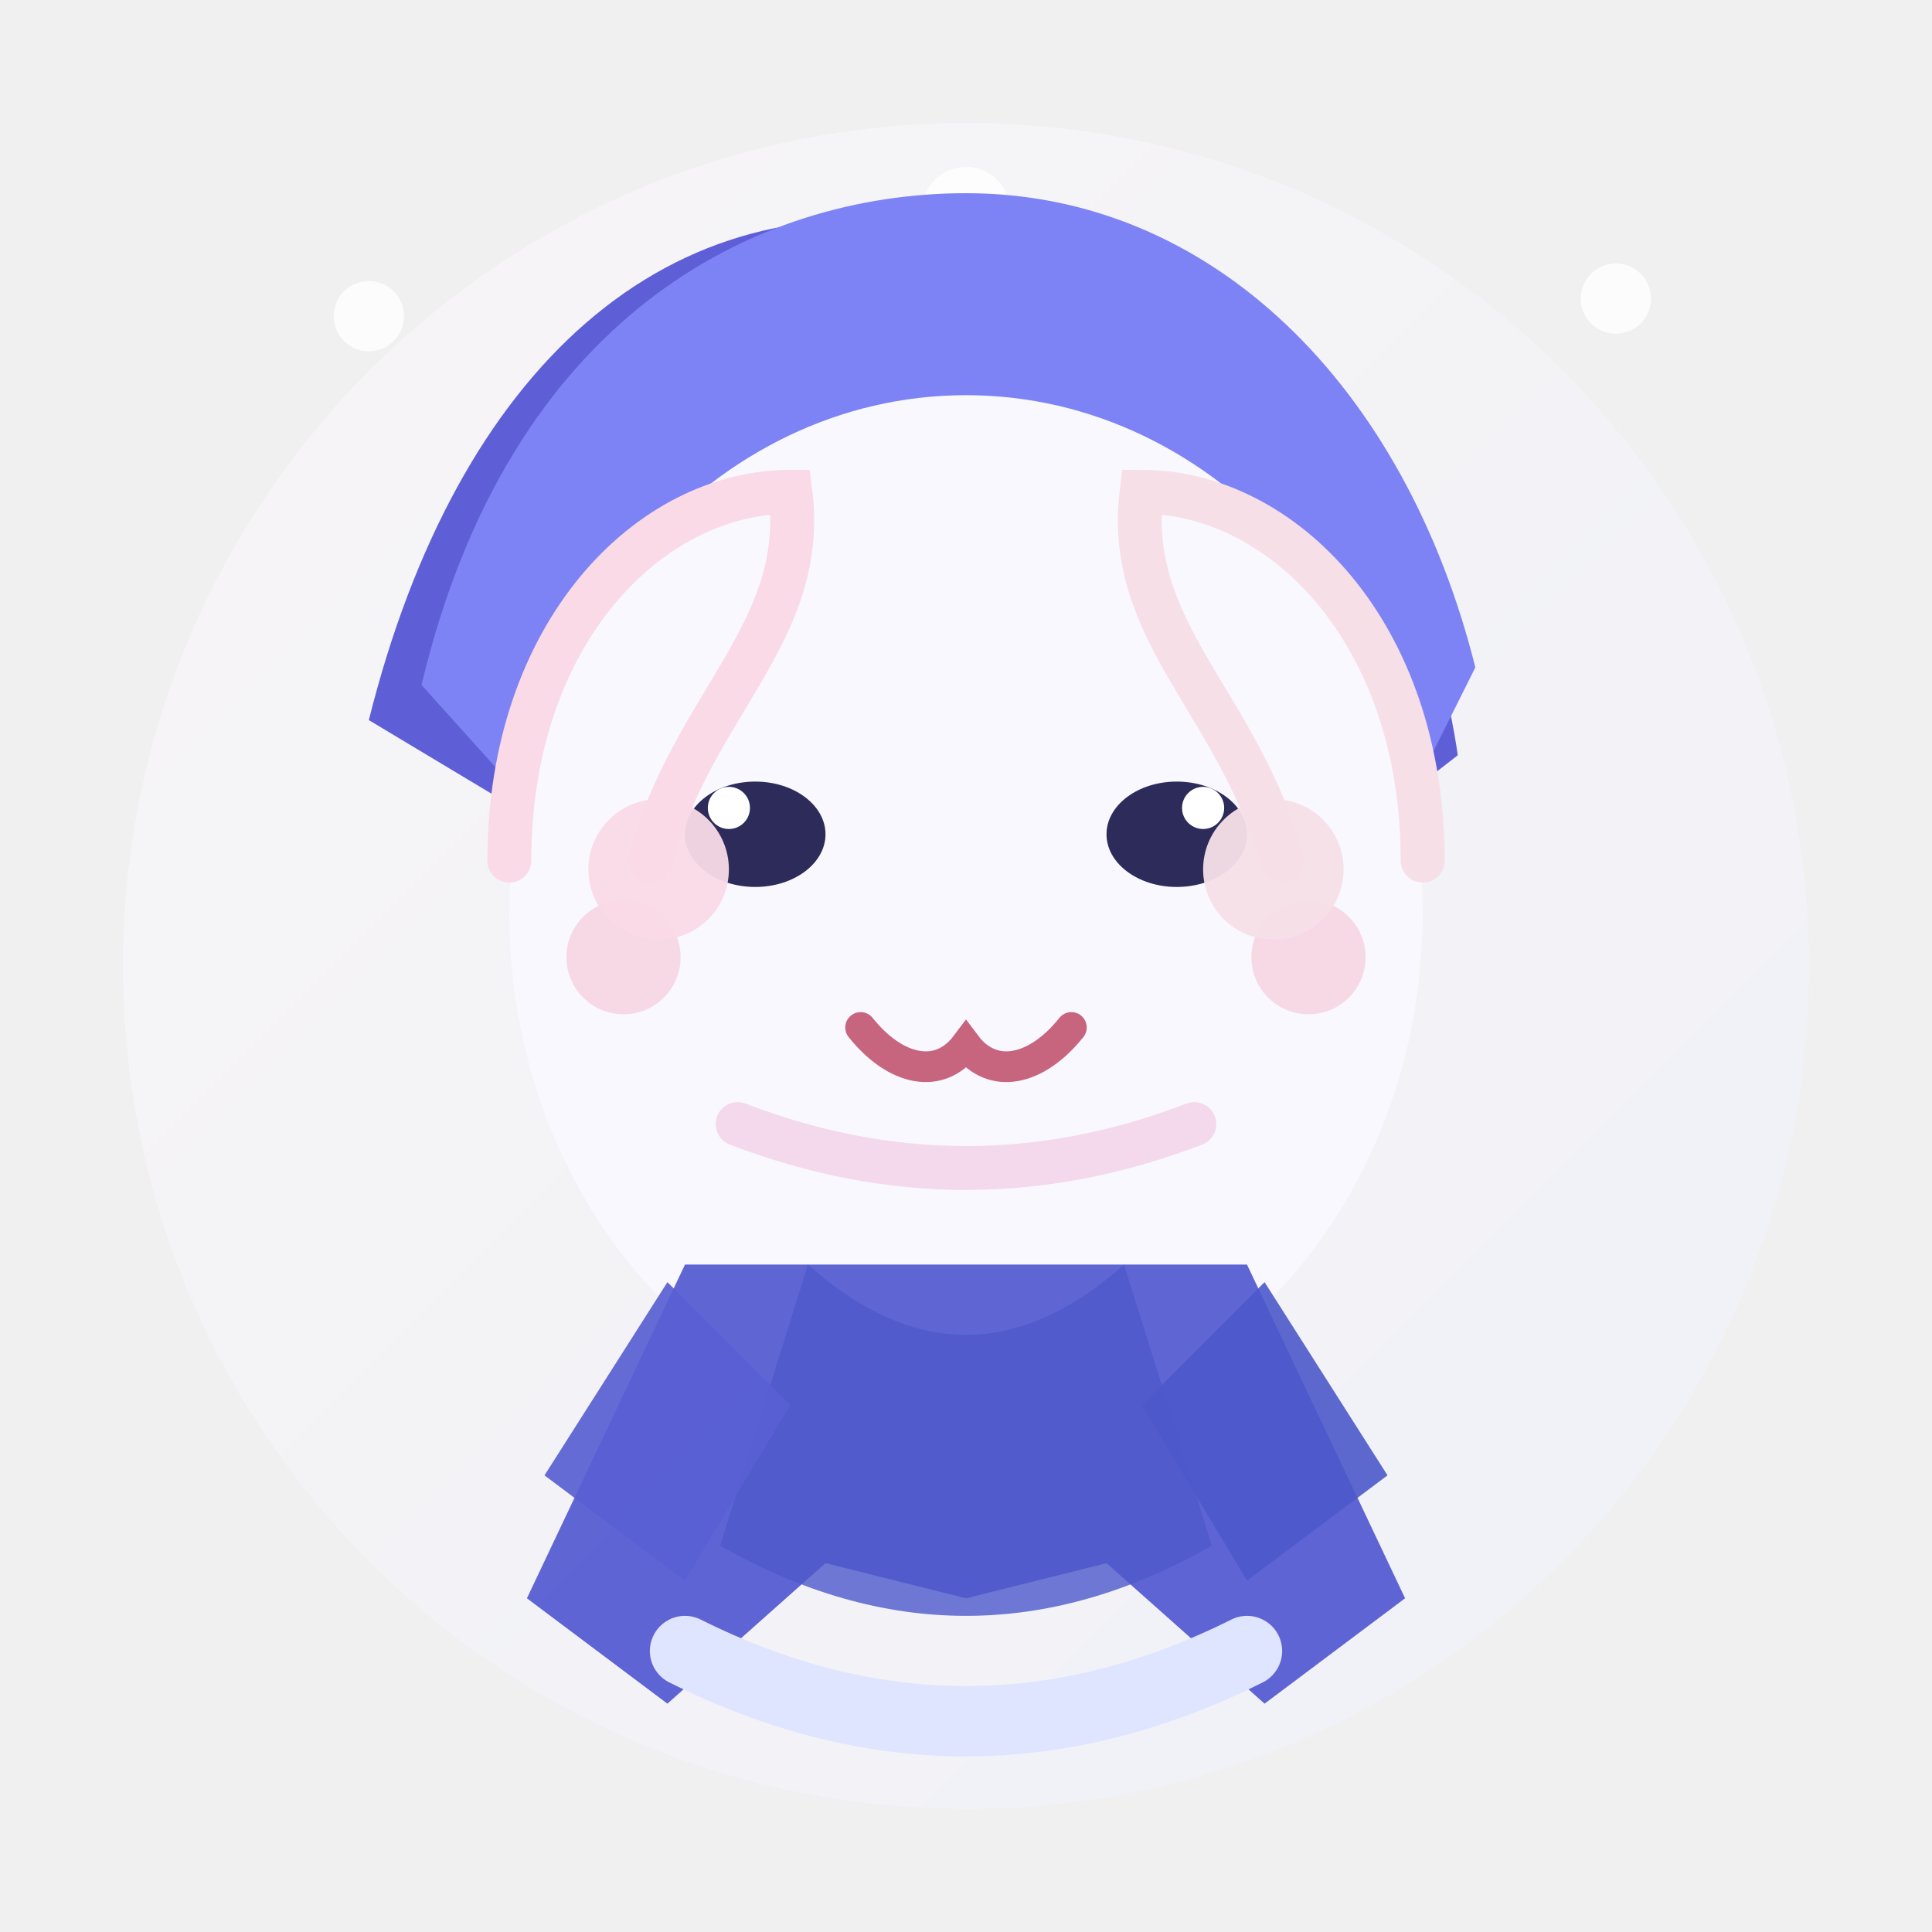
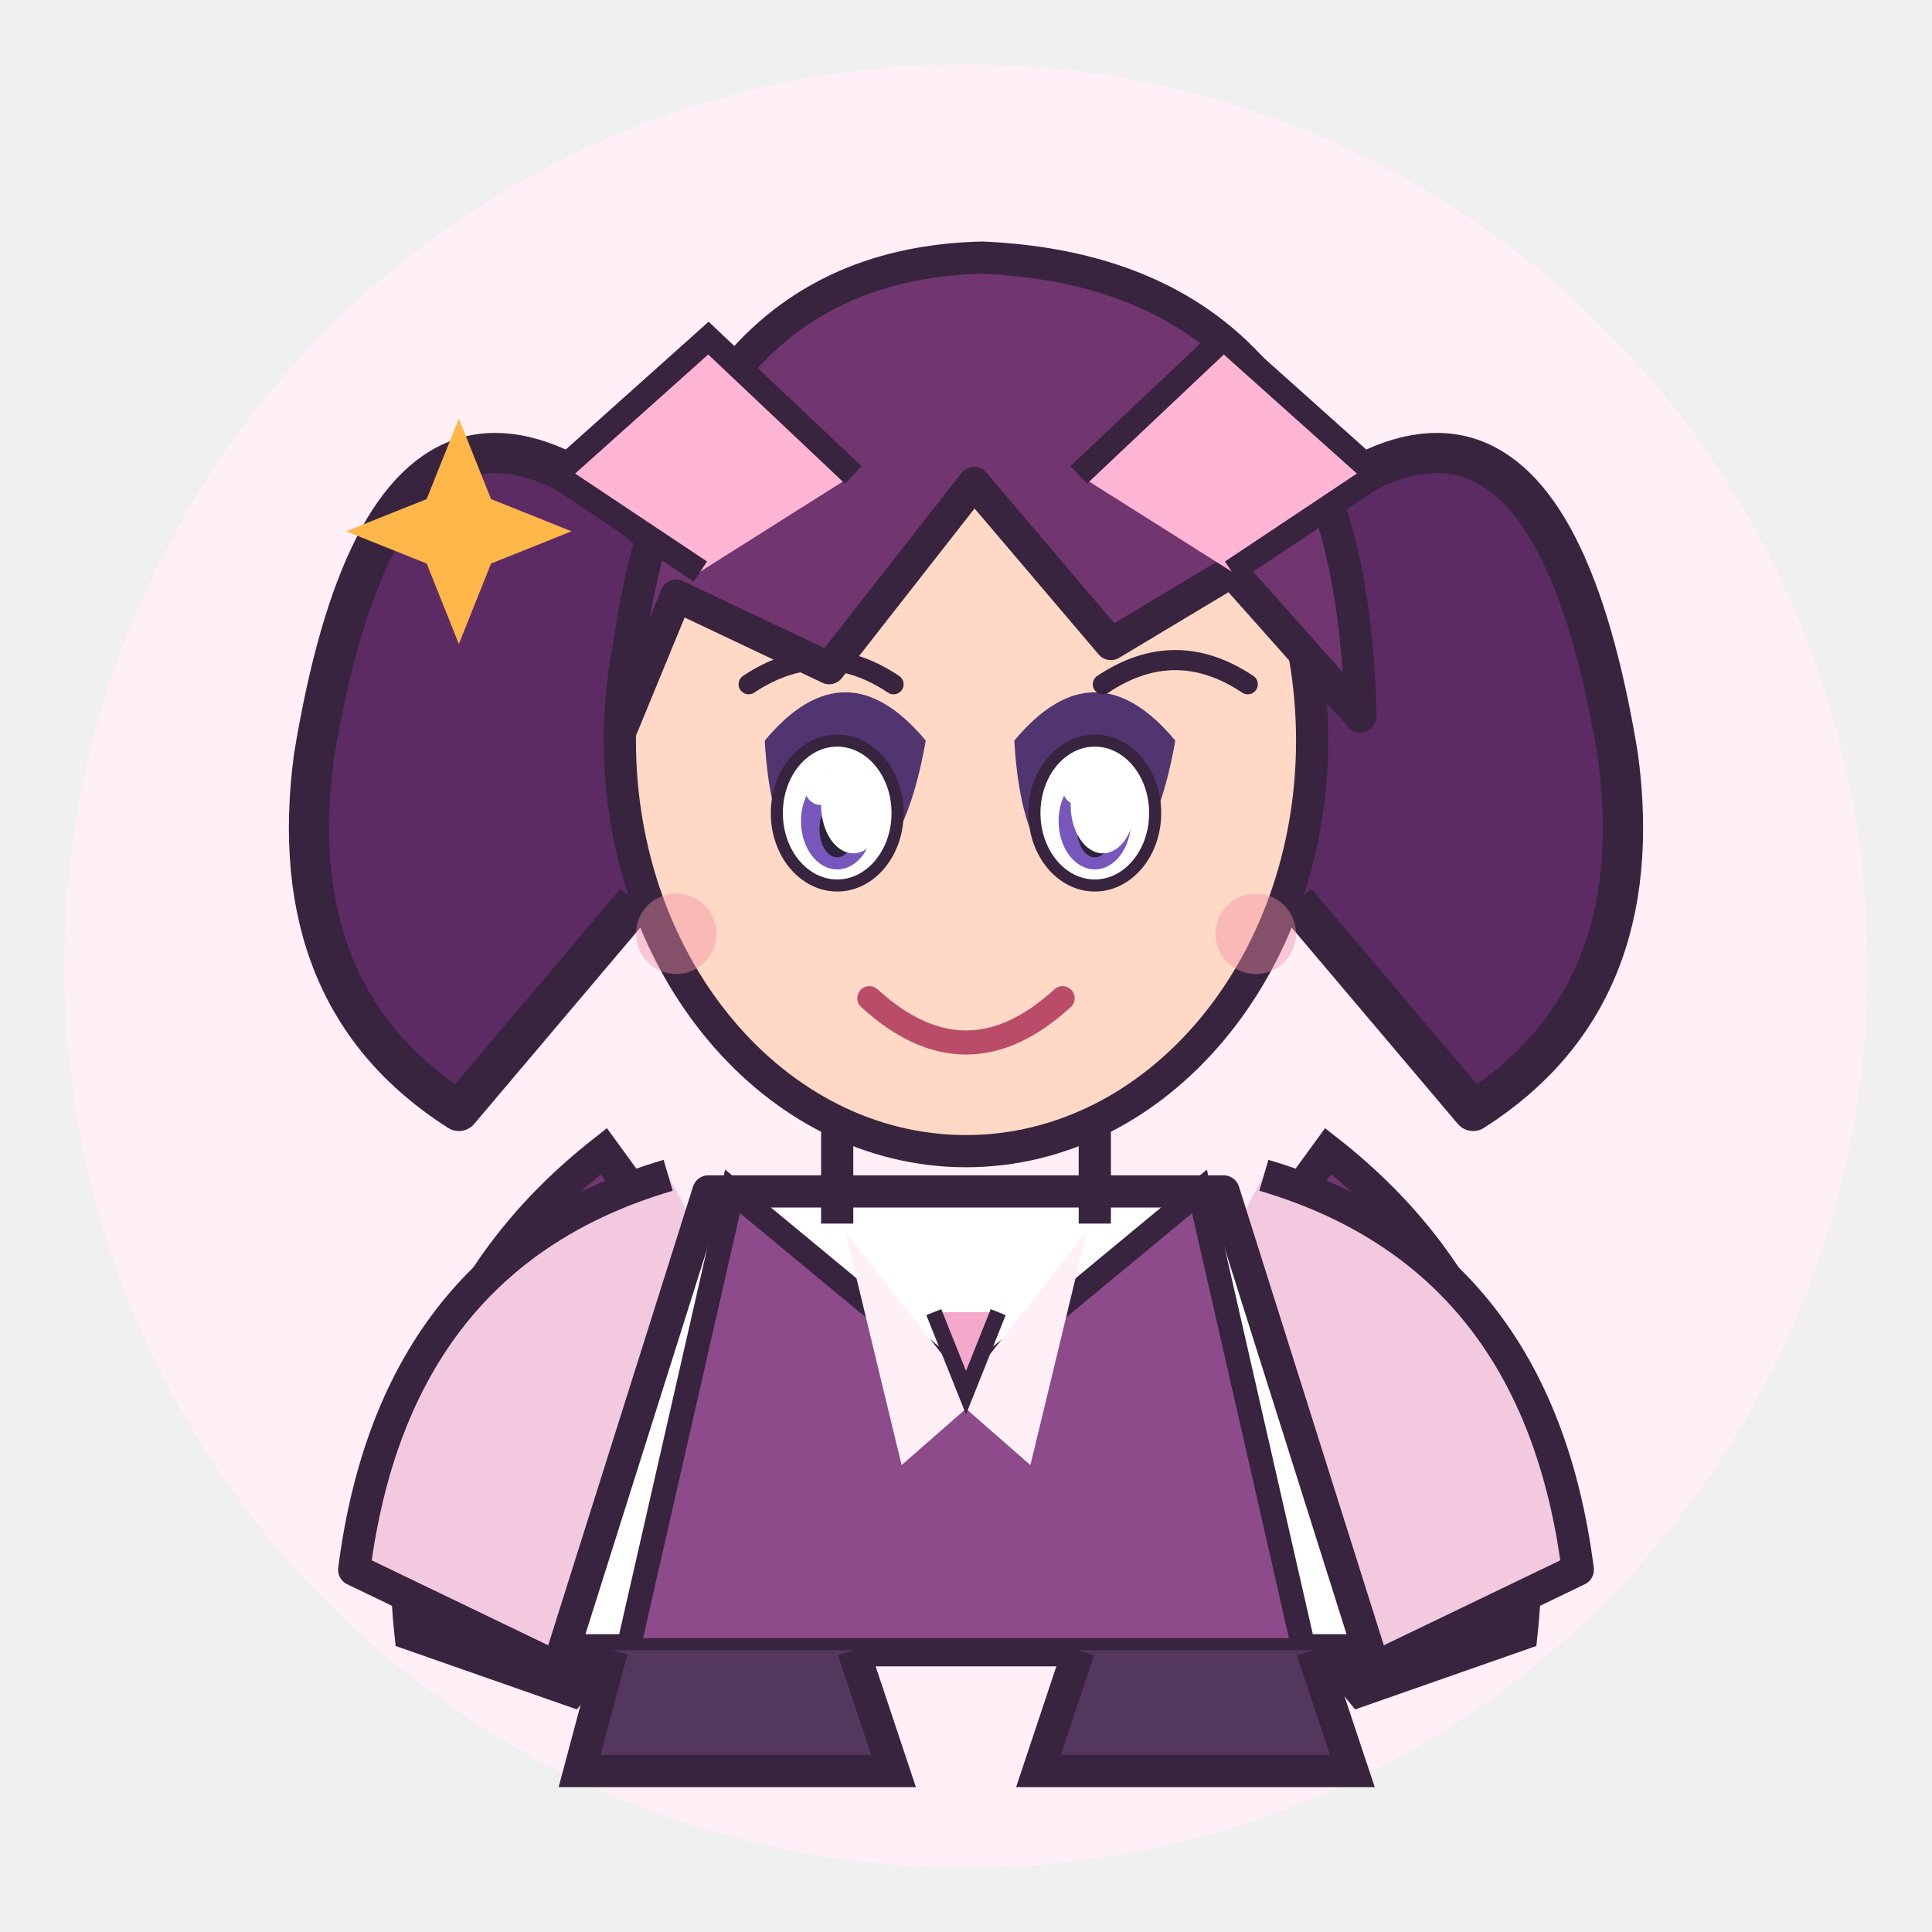
- <svg xmlns="http://www.w3.org/2000/svg" viewBox="0 0 220 220" role="img" aria-label="RCFP personality character">
-   <defs>
-     <linearGradient id="bg-RCFP" x1="0" x2="1" y1="0" y2="1">
-       <stop offset="0" stop-color="#fffafc" />
-       <stop offset="1" stop-color="#eef2ff" />
-     </linearGradient>
-   </defs>
-   <circle cx="110" cy="110" r="96" fill="url(#bg-RCFP)" opacity="0.45" />
-   <g fill="white" opacity="0.8">
-     <circle cx="42" cy="36" r="4" />
-     <circle cx="184" cy="34" r="4" />
-     <circle cx="110" cy="24" r="5" />
-   </g>
-   <path d="M42 82 C52 42 76 20 108 26 C142 32 162 58 166 86 L148 100 L118 102 L110 80 L102 102 L72 100 Z" fill="#5e5ed7" />
-   <path d="M56 72 C67 49 86 38 108 40 C130 42 144 58 148 80 L136 92 L110 96 L84 92 Z" fill="#7d8bf7" opacity="0.96" />
-   <path d="M48 78 C58 36 86 22 110 22 C138 22 160 44 168 76 L156 100 L110 104 L66 98 Z" fill="#7d83f4" />
-   <path d="M68 76 C78 58 94 48 110 48 C126 48 140 56 150 72 L136 92 L110 98 L84 90 Z" fill="#a4aafc" opacity="0.96" />
-   <ellipse cx="110" cy="104" rx="52" ry="59" fill="#f9f8ff" />
-   <circle cx="71" cy="109" r="6.5" fill="#f6d0df" opacity="0.8" />
-   <circle cx="149" cy="109" r="6.5" fill="#f6d0df" opacity="0.8" />
-   <ellipse cx="86" cy="95" rx="8" ry="6" fill="#2d2b59" />
-   <ellipse cx="134" cy="95" rx="8" ry="6" fill="#2d2b59" />
-   <circle cx="83" cy="92" r="2.4" fill="#fff" />
-   <circle cx="137" cy="92" r="2.4" fill="#fff" />
-   <path d="M98 117 C102 122 107 123 110 119 C113 123 118 122 122 117" fill="none" stroke="#c8657e" stroke-width="3.5" stroke-linecap="round" />
-   <path d="M84 128 Q110 138 136 128" fill="none" stroke="#f3d9eb" stroke-width="5" stroke-linecap="round" />
-   <path d="M78 144 L60 182 L76 194 L94 178 L110 182 L126 178 L144 194 L160 182 L142 144 Z" fill="#595fd2" opacity="0.96" />
-   <path d="M92 144 Q110 160 128 144 L138 176 Q110 192 82 176 Z" fill="#4d59cb" opacity="0.8" />
-   <path d="M76 146 L62 168 L78 180 L90 160 Z" fill="#595fd2" opacity="0.92" />
-   <path d="M144 146 L158 168 L142 180 L130 160 Z" fill="#4d59cb" opacity="0.9" />
-   <path d="M58 98 C58 72 74 56 90 56 C92 72 79 80 74 98" fill="none" stroke="#f9dae6" stroke-width="5" stroke-linecap="round" />
-   <path d="M162 98 C162 72 146 56 130 56 C128 72 141 80 146 98" fill="none" stroke="#f7dfe8" stroke-width="5" stroke-linecap="round" />
-   <circle cx="75" cy="99" r="8" fill="#f9dae6" opacity="0.95" />
-   <circle cx="145" cy="99" r="8" fill="#f7dfe8" opacity="0.95" />
-   <path d="M78 188 Q110 204 142 188" fill="none" stroke="#dfe4ff" stroke-width="8" stroke-linecap="round" />
+ <svg xmlns="http://www.w3.org/2000/svg" viewBox="0 0 240 240" role="img" aria-label="Twin-tailed maid character">
+   <circle cx="120" cy="120" r="112" fill="#fff0f7" />
+   <path d="M75 143Q47 165 51 203l20 7 28-34zm90 0q28 22 24 60l-20 7-28-34z" fill="#71356f" stroke="#38243f" stroke-width="4" />
+   <path d="M83 146q-34 10-39 49l27 13 30-28m56-34q34 10 39 49l-27 13-30-28" fill="#f3c9df" stroke="#38243f" stroke-width="4" stroke-linejoin="round" />
+   <path d="M88 148h64l18 57H70z" fill="#fff" stroke="#38243f" stroke-width="4" stroke-linejoin="round" />
+   <path d="M91 148l29 24 29-24 13 57H78z" fill="#8d4b8c" stroke="#38243f" stroke-width="3" />
+   <path d="M105 153l15 19 15-19-7 29-8-7-8 7z" fill="#fff0f7" />
+   <path d="M93 79q-43-52-54 15-4 30 18 44l22-26m68-33q43-52 54 15 4 30-18 44l-22-26" fill="#5c2b64" stroke="#38243f" stroke-width="5" stroke-linejoin="round" />
+   <ellipse cx="120" cy="92" rx="43" ry="51" fill="#ffd9c5" stroke="#38243f" stroke-width="4" />
+   <path d="M77 91q4-58 45-59 46 2 47 57l-16-18-15 9-17-20-18 23-19-9z" fill="#71356f" stroke="#38243f" stroke-width="4" stroke-linejoin="round" />
+   <path d="M95 92q10-12 20 0-3 17-11 17t-9-17m31 0q10-12 20 0-3 17-11 17t-9-17" fill="#503570" />
+   <path d="M93 85q9-6 18 0m26 0q9-6 18 0" fill="none" stroke="#38243f" stroke-width="2.5" stroke-linecap="round" />
+   <ellipse cx="104" cy="101" rx="7.5" ry="9" fill="#fff" stroke="#38243f" stroke-width="1.5" />
+   <ellipse cx="136" cy="101" rx="7.5" ry="9" fill="#fff" stroke="#38243f" stroke-width="1.5" />
+   <ellipse cx="104" cy="102" rx="4.5" ry="6" fill="#7857bd" />
+   <ellipse cx="136" cy="102" rx="4.5" ry="6" fill="#7857bd" />
+   <ellipse cx="104" cy="103" rx="2.2" ry="3.5" fill="#29243a" />
+   <ellipse cx="136" cy="103" rx="2.2" ry="3.5" fill="#29243a" />
+   <circle cx="102" cy="98" r="2" fill="#fff" />
+   <circle cx="134" cy="98" r="2" fill="#fff" />
+   <circle cx="84" cy="116" r="5" fill="#ef8da5" opacity=".42" />
+   <circle cx="156" cy="116" r="5" fill="#ef8da5" opacity=".42" />
+   <ellipse cx="106" cy="100" rx="4" ry="6" fill="#fff" />
+   <ellipse cx="137" cy="100" rx="4" ry="6" fill="#fff" />
+   <path d="M108 124q12 11 24 0" fill="none" stroke="#b94d69" stroke-width="3" stroke-linecap="round" />
+   <path d="M104 139v13m32-13v13" stroke="#38243f" stroke-width="4" />
+   <path d="M87 71l-18-12 19-17 18 17m47 12 18-12-19-17-18 17" fill="#ffb5d3" stroke="#38243f" stroke-width="3" />
+   <path d="M116 163l4 10 4-10" fill="#f4a8cc" stroke="#38243f" stroke-width="2" />
+   <path d="M76 205l-4 15h39l-5-15m57 0 5 15h-39l5-15" fill="#53375d" stroke="#38243f" stroke-width="4" />
+   <path d="M53 62l4-10 4 10 10 4-10 4-4 10-4-10-10-4z" fill="#ffb74a" />
</svg>
